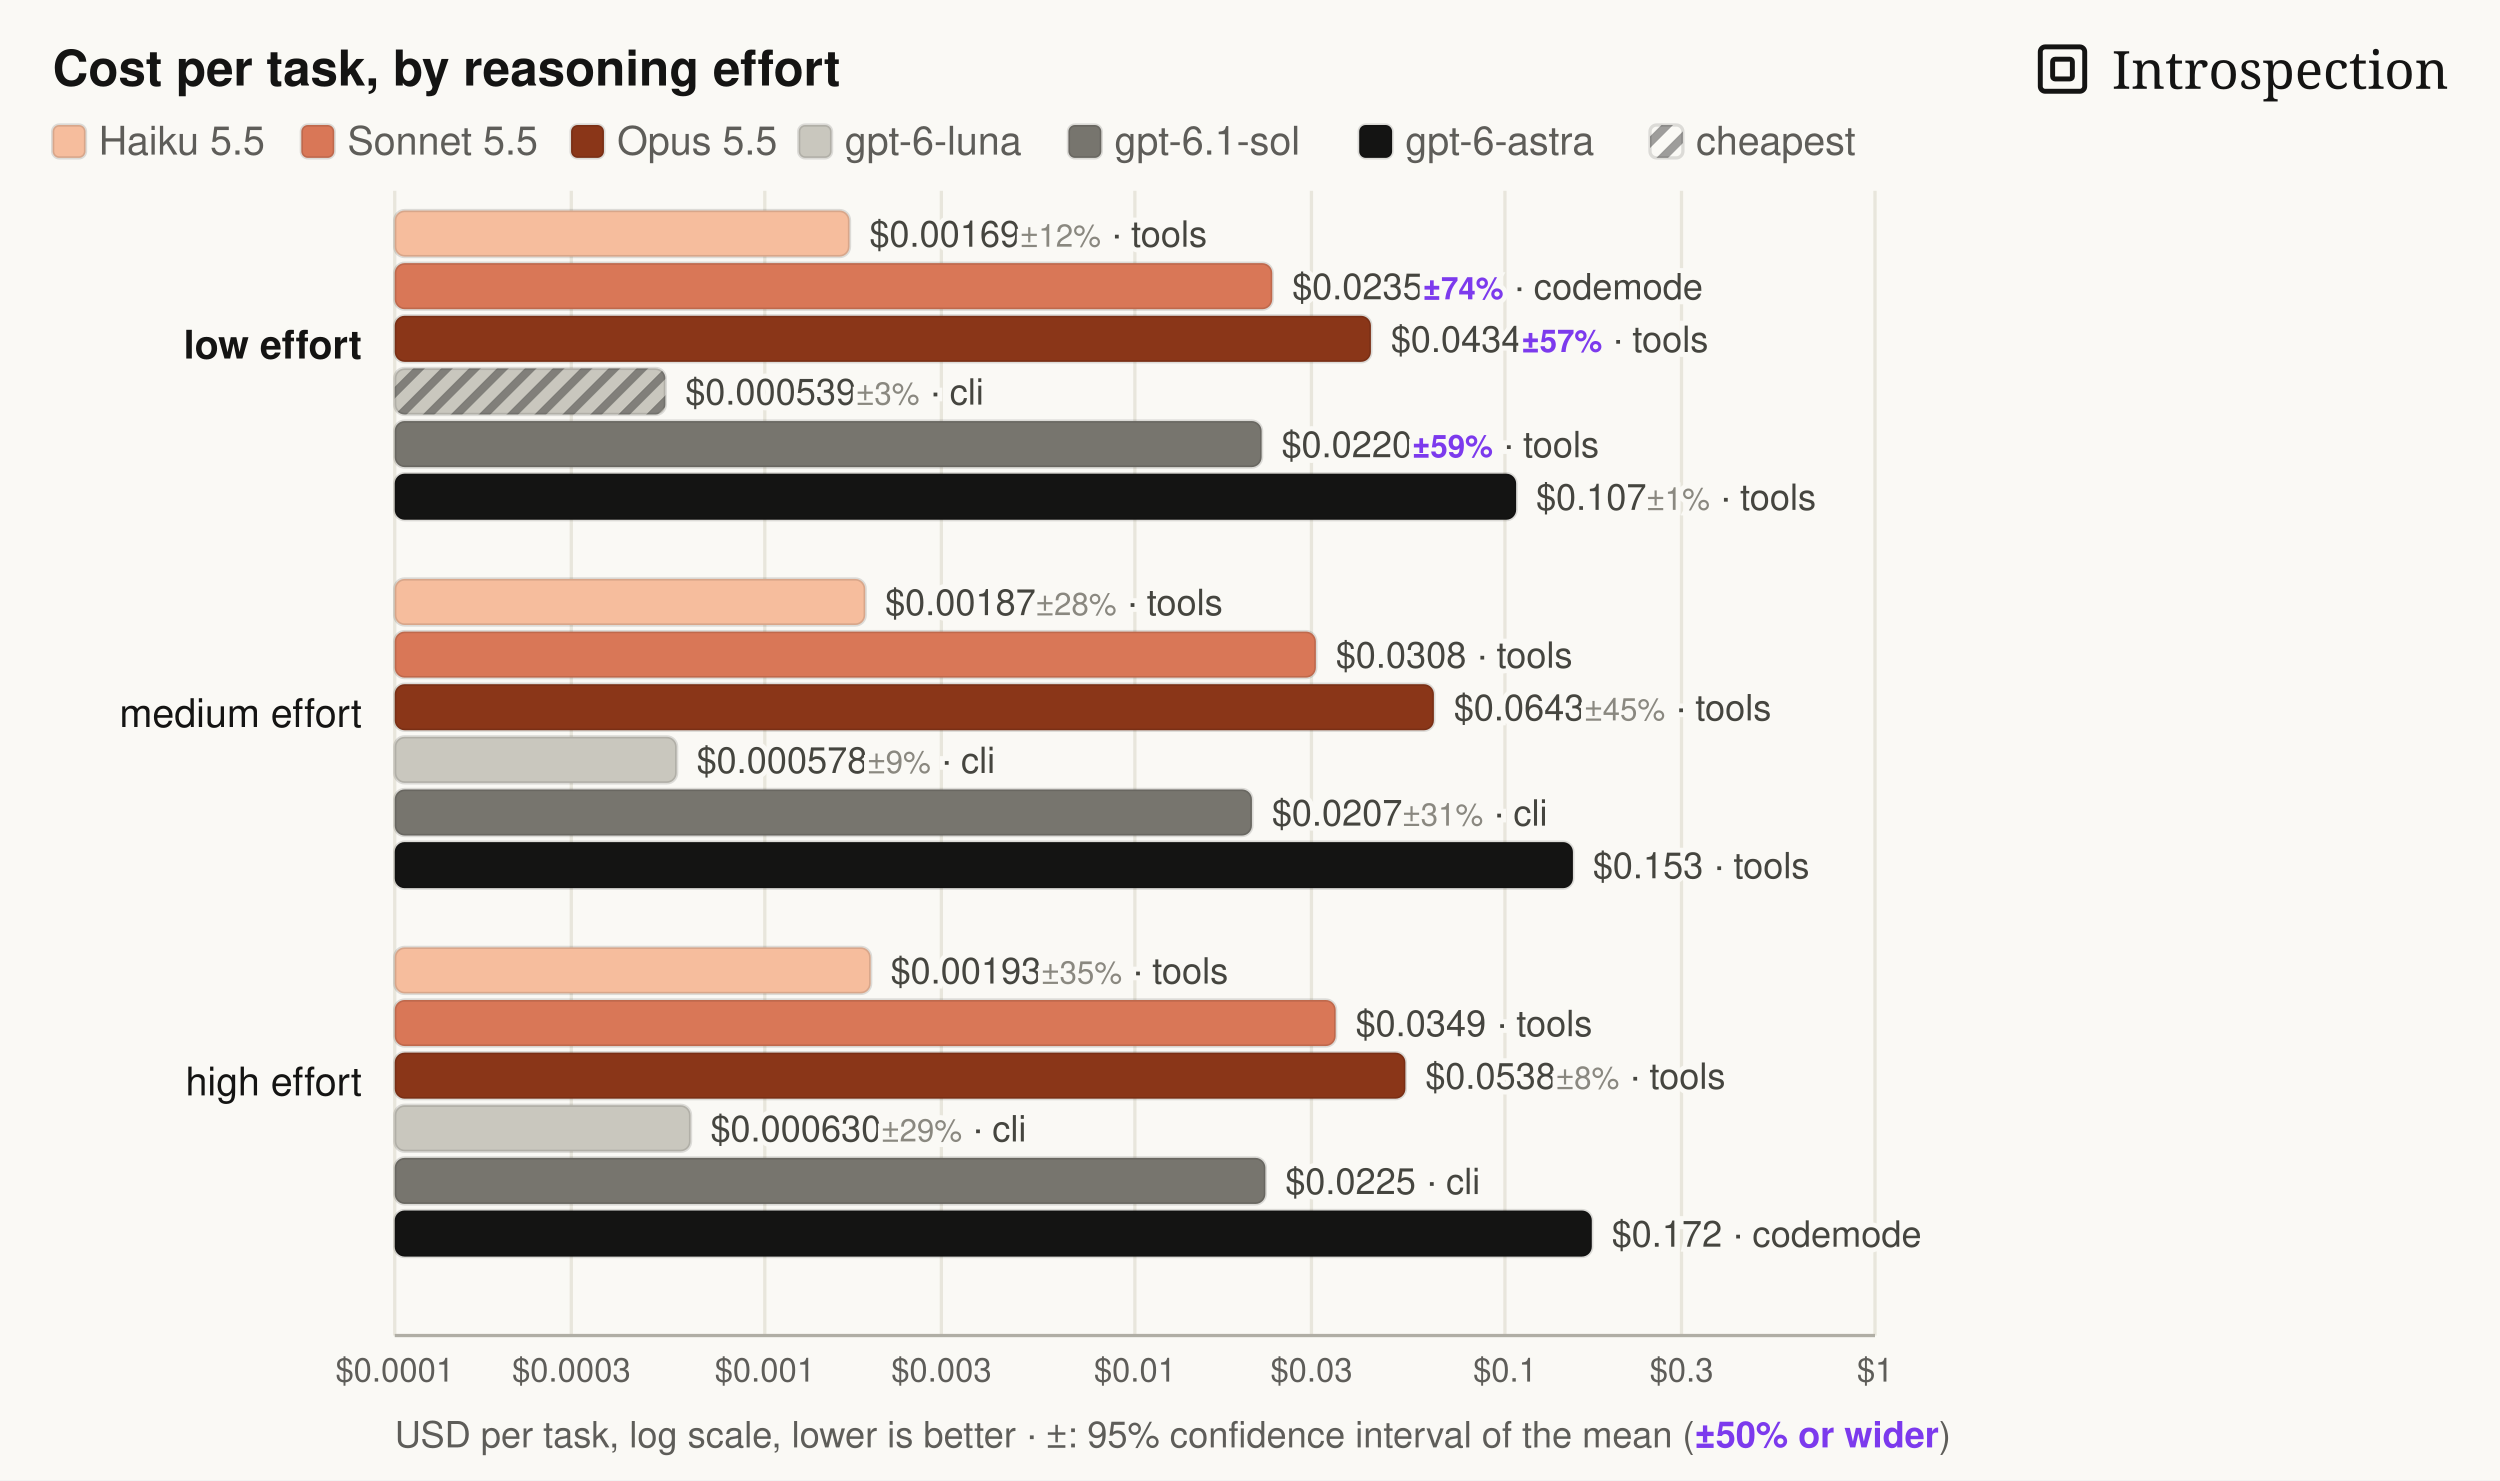
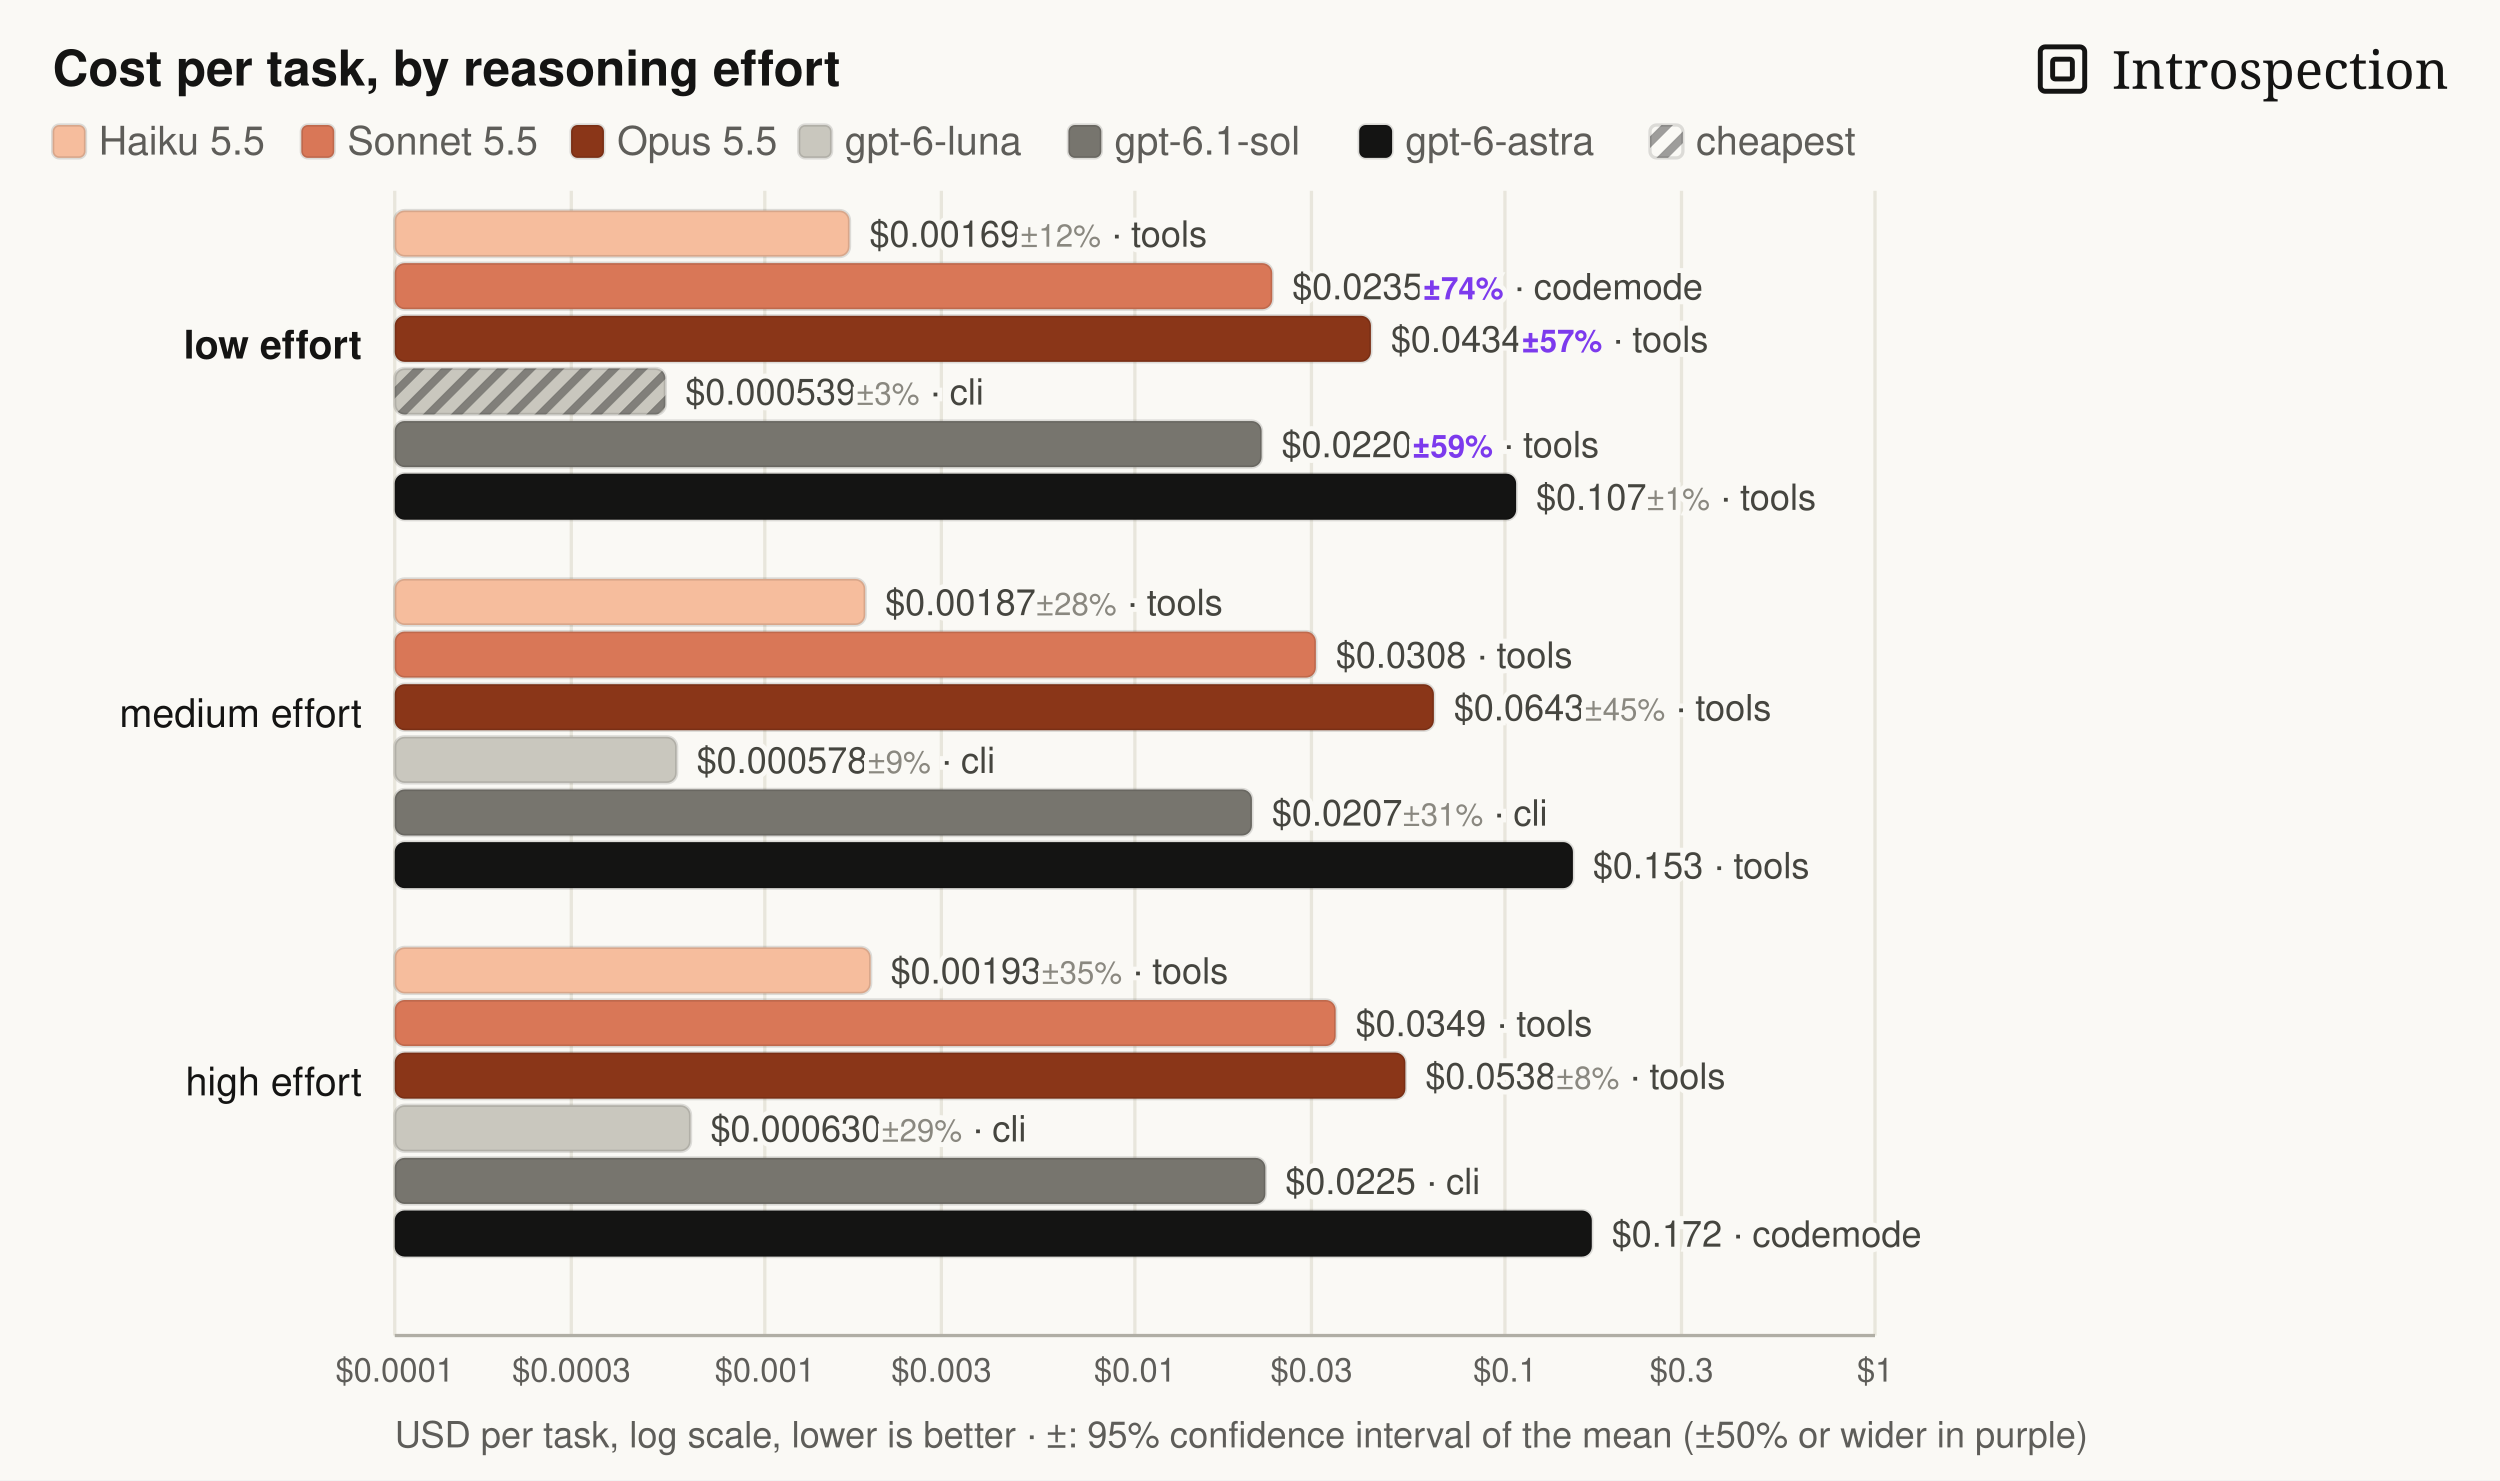
<svg xmlns="http://www.w3.org/2000/svg" width="760" height="450" viewBox="0 0 760 450" font-family="-apple-system, Segoe UI, Helvetica, Arial, sans-serif">
  <defs>
    <pattern id="win-light" patternUnits="userSpaceOnUse" width="6" height="6" patternTransform="rotate(45)">
      <rect width="2.5" height="6" fill="#141413" opacity="0.4" />
    </pattern>
    <pattern id="win-dark" patternUnits="userSpaceOnUse" width="6" height="6" patternTransform="rotate(45)">
      <rect width="2.5" height="6" fill="#ffffff" opacity="0.6" />
    </pattern>
  </defs>
  <rect width="760" height="450" fill="#faf9f5" />
  <text x="16" y="26" font-size="15" font-weight="600" fill="#141413">Cost per task, by reasoning effort</text>
  <g transform="translate(618 12) scale(0.75)" fill="none" stroke="#141413" stroke-width="2" stroke-linecap="round" stroke-linejoin="round">
    <rect x="3" y="3" width="18" height="18" rx="2" />
    <rect x="8" y="8" width="8" height="8" rx="1" />
  </g>
  <text x="642" y="27" font-size="16" font-family="Georgia, serif" fill="#141413">Introspection</text>
  <rect x="16" y="38" width="10" height="10" rx="2" fill="#f6bd9d" stroke="#0000001f" />
  <text x="30" y="47" font-size="12" fill="#5e5d59">Haiku 5.5</text>
  <rect x="91.6" y="38" width="10" height="10" rx="2" fill="#d97757" stroke="#0000001f" />
  <text x="105.6" y="47" font-size="12" fill="#5e5d59">Sonnet 5.5</text>
  <rect x="173.6" y="38" width="10" height="10" rx="2" fill="#8a3618" stroke="#0000001f" />
  <text x="187.6" y="47" font-size="12" fill="#5e5d59">Opus 5.5</text>
  <rect x="242.8" y="38" width="10" height="10" rx="2" fill="#c9c7be" stroke="#0000001f" />
  <text x="256.8" y="47" font-size="12" fill="#5e5d59">gpt-6-luna</text>
  <rect x="324.8" y="38" width="10" height="10" rx="2" fill="#77756e" stroke="#0000001f" />
  <text x="338.8" y="47" font-size="12" fill="#5e5d59">gpt-6.1-sol</text>
  <rect x="413.2" y="38" width="10" height="10" rx="2" fill="#141413" stroke="#0000001f" />
  <text x="427.2" y="47" font-size="12" fill="#5e5d59">gpt-6-astra</text>
  <rect x="501.6" y="38" width="10" height="10" rx="2" fill="url(#win-light)" stroke="#0000001f" />
  <text x="515.6" y="47" font-size="12" fill="#5e5d59">cheapest</text>
  <line x1="120" y1="58" x2="120" y2="406" stroke="#e8e6dc" />
  <text x="120" y="420" font-size="10" text-anchor="middle" fill="#5e5d59">$0.0001</text>
  <line x1="173.676" y1="58" x2="173.676" y2="406" stroke="#e8e6dc" />
  <text x="173.676" y="420" font-size="10" text-anchor="middle" fill="#5e5d59">$0.0003</text>
  <line x1="232.5" y1="58" x2="232.5" y2="406" stroke="#e8e6dc" />
  <text x="232.5" y="420" font-size="10" text-anchor="middle" fill="#5e5d59">$0.001</text>
  <line x1="286.176" y1="58" x2="286.176" y2="406" stroke="#e8e6dc" />
  <text x="286.176" y="420" font-size="10" text-anchor="middle" fill="#5e5d59">$0.003</text>
  <line x1="345" y1="58" x2="345" y2="406" stroke="#e8e6dc" />
  <text x="345" y="420" font-size="10" text-anchor="middle" fill="#5e5d59">$0.01</text>
  <line x1="398.676" y1="58" x2="398.676" y2="406" stroke="#e8e6dc" />
  <text x="398.676" y="420" font-size="10" text-anchor="middle" fill="#5e5d59">$0.03</text>
  <line x1="457.5" y1="58" x2="457.5" y2="406" stroke="#e8e6dc" />
  <text x="457.5" y="420" font-size="10" text-anchor="middle" fill="#5e5d59">$0.1</text>
  <line x1="511.176" y1="58" x2="511.176" y2="406" stroke="#e8e6dc" />
  <text x="511.176" y="420" font-size="10" text-anchor="middle" fill="#5e5d59">$0.3</text>
  <line x1="570" y1="58" x2="570" y2="406" stroke="#e8e6dc" />
  <text x="570" y="420" font-size="10" text-anchor="middle" fill="#5e5d59">$1</text>
  <line x1="120" y1="406" x2="570" y2="406" stroke="#b0aea5" />
  <text x="110" y="109" font-size="12" text-anchor="end" fill="#141413" font-weight="600">low effort</text>
  <rect x="120" y="64" width="138.252" height="14" rx="3" fill="#f6bd9d" stroke="#0000001f" data-href="https://artificialanalysis.ai/models/claude-haiku-5-5" />
  <text x="264.252" y="75" font-size="11" stroke="#faf9f5" stroke-width="3" paint-order="stroke" fill="#45453f">$0.00169<tspan font-size="9.5" fill="#8a8880"> ±12%</tspan> · tools</text>
  <rect x="120" y="80" width="266.763" height="14" rx="3" fill="#d97757" stroke="#0000001f" data-href="https://artificialanalysis.ai/models/claude-sonnet-5-5" />
  <text x="392.763" y="91" font-size="11" stroke="#faf9f5" stroke-width="3" paint-order="stroke" fill="#45453f">$0.0235<tspan font-size="9.5" fill="#7c3aed" font-weight="600"> ±74%</tspan> · codemode</text>
  <rect x="120" y="96" width="296.756" height="14" rx="3" fill="#8a3618" stroke="#0000001f" data-href="https://artificialanalysis.ai/models/claude-opus-5-5" />
  <text x="422.756" y="107" font-size="11" stroke="#faf9f5" stroke-width="3" paint-order="stroke" fill="#45453f">$0.0434<tspan font-size="9.5" fill="#7c3aed" font-weight="600"> ±57%</tspan> · tools</text>
  <rect x="120" y="112" width="82.271" height="14" rx="3" fill="#c9c7be" stroke="#0000001f" data-href="https://artificialanalysis.ai/models/gpt-6-luna" />
  <rect x="120" y="112" width="82.271" height="14" rx="3" fill="url(#win-light)" pointer-events="none" />
  <text x="208.271" y="123" font-size="11" stroke="#faf9f5" stroke-width="3" paint-order="stroke" fill="#45453f">$0.000539<tspan font-size="9.5" fill="#8a8880"> ±3%</tspan> · cli</text>
  <rect x="120" y="128" width="263.531" height="14" rx="3" fill="#77756e" stroke="#0000001f" data-href="https://artificialanalysis.ai/models/gpt-6-1-sol" />
  <text x="389.531" y="139" font-size="11" stroke="#faf9f5" stroke-width="3" paint-order="stroke" fill="#45453f">$0.0220<tspan font-size="9.5" fill="#7c3aed" font-weight="600"> ±59%</tspan> · tools</text>
  <rect x="120" y="144" width="340.901" height="14" rx="3" fill="#141413" stroke="#0000001f" data-href="https://artificialanalysis.ai/models/gpt-6-astra" />
  <text x="466.901" y="155" font-size="11" stroke="#faf9f5" stroke-width="3" paint-order="stroke" fill="#45453f">$0.107<tspan font-size="9.5" fill="#8a8880"> ±1%</tspan> · tools</text>
  <text x="110" y="221" font-size="12" text-anchor="end" fill="#141413" font-weight="400">medium effort</text>
  <rect x="120" y="176" width="143.021" height="14" rx="3" fill="#f6bd9d" stroke="#0000001f" data-href="https://artificialanalysis.ai/models/claude-haiku-5-5" />
  <text x="269.021" y="187" font-size="11" stroke="#faf9f5" stroke-width="3" paint-order="stroke" fill="#45453f">$0.00187<tspan font-size="9.5" fill="#8a8880"> ±28%</tspan> · tools</text>
  <rect x="120" y="192" width="280.025" height="14" rx="3" fill="#d97757" stroke="#0000001f" data-href="https://artificialanalysis.ai/models/claude-sonnet-5-5" />
  <text x="406.025" y="203" font-size="11" stroke="#faf9f5" stroke-width="3" paint-order="stroke" fill="#45453f">$0.0308 · tools</text>
  <rect x="120" y="208" width="315.901" height="14" rx="3" fill="#8a3618" stroke="#0000001f" data-href="https://artificialanalysis.ai/models/claude-opus-5-5" />
  <text x="441.901" y="219" font-size="11" stroke="#faf9f5" stroke-width="3" paint-order="stroke" fill="#45453f">$0.0643<tspan font-size="9.5" fill="#8a8880"> ±45%</tspan> · tools</text>
  <rect x="120" y="224" width="85.708" height="14" rx="3" fill="#c9c7be" stroke="#0000001f" data-href="https://artificialanalysis.ai/models/gpt-6-luna" />
  <text x="211.708" y="235" font-size="11" stroke="#faf9f5" stroke-width="3" paint-order="stroke" fill="#45453f">$0.000578<tspan font-size="9.5" fill="#8a8880"> ±9%</tspan> · cli</text>
  <rect x="120" y="240" width="260.585" height="14" rx="3" fill="#77756e" stroke="#0000001f" data-href="https://artificialanalysis.ai/models/gpt-6-1-sol" />
  <text x="386.585" y="251" font-size="11" stroke="#faf9f5" stroke-width="3" paint-order="stroke" fill="#45453f">$0.0207<tspan font-size="9.5" fill="#8a8880"> ±31%</tspan> · cli</text>
  <rect x="120" y="256" width="358.163" height="14" rx="3" fill="#141413" stroke="#0000001f" data-href="https://artificialanalysis.ai/models/gpt-6-astra" />
  <text x="484.163" y="267" font-size="11" stroke="#faf9f5" stroke-width="3" paint-order="stroke" fill="#45453f">$0.153 · tools</text>
  <text x="110" y="333" font-size="12" text-anchor="end" fill="#141413" font-weight="400">high effort</text>
  <rect x="120" y="288" width="144.683" height="14" rx="3" fill="#f6bd9d" stroke="#0000001f" data-href="https://artificialanalysis.ai/models/claude-haiku-5-5" />
  <text x="270.683" y="299" font-size="11" stroke="#faf9f5" stroke-width="3" paint-order="stroke" fill="#45453f">$0.00193<tspan font-size="9.5" fill="#8a8880"> ±35%</tspan> · tools</text>
  <rect x="120" y="304" width="286.044" height="14" rx="3" fill="#d97757" stroke="#0000001f" data-href="https://artificialanalysis.ai/models/claude-sonnet-5-5" />
  <text x="412.044" y="315" font-size="11" stroke="#faf9f5" stroke-width="3" paint-order="stroke" fill="#45453f">$0.0349 · tools</text>
  <rect x="120" y="320" width="307.241" height="14" rx="3" fill="#8a3618" stroke="#0000001f" data-href="https://artificialanalysis.ai/models/claude-opus-5-5" />
  <text x="433.241" y="331" font-size="11" stroke="#faf9f5" stroke-width="3" paint-order="stroke" fill="#45453f">$0.0538<tspan font-size="9.5" fill="#8a8880"> ±8%</tspan> · tools</text>
  <rect x="120" y="336" width="89.928" height="14" rx="3" fill="#c9c7be" stroke="#0000001f" data-href="https://artificialanalysis.ai/models/gpt-6-luna" />
  <text x="215.928" y="347" font-size="11" stroke="#faf9f5" stroke-width="3" paint-order="stroke" fill="#45453f">$0.000630<tspan font-size="9.5" fill="#8a8880"> ±29%</tspan> · cli</text>
  <rect x="120" y="352" width="264.674" height="14" rx="3" fill="#77756e" stroke="#0000001f" data-href="https://artificialanalysis.ai/models/gpt-6-1-sol" />
  <text x="390.674" y="363" font-size="11" stroke="#faf9f5" stroke-width="3" paint-order="stroke" fill="#45453f">$0.0225 · cli</text>
  <rect x="120" y="368" width="363.903" height="14" rx="3" fill="#141413" stroke="#0000001f" data-href="https://artificialanalysis.ai/models/gpt-6-astra" />
  <text x="489.903" y="379" font-size="11" stroke="#faf9f5" stroke-width="3" paint-order="stroke" fill="#45453f">$0.172 · codemode</text>
-   <text x="120" y="440" font-size="11" fill="#5e5d59">USD per task, log scale, lower is better · ±: 95% confidence interval of the mean (<tspan fill="#7c3aed" font-weight="600">±50% or wider</tspan>)</text>
+   <text x="120" y="440" font-size="11" fill="#5e5d59">USD per task, log scale, lower is better · ±: 95% confidence interval of the mean (±50% or wider in purple)</text>
</svg>
